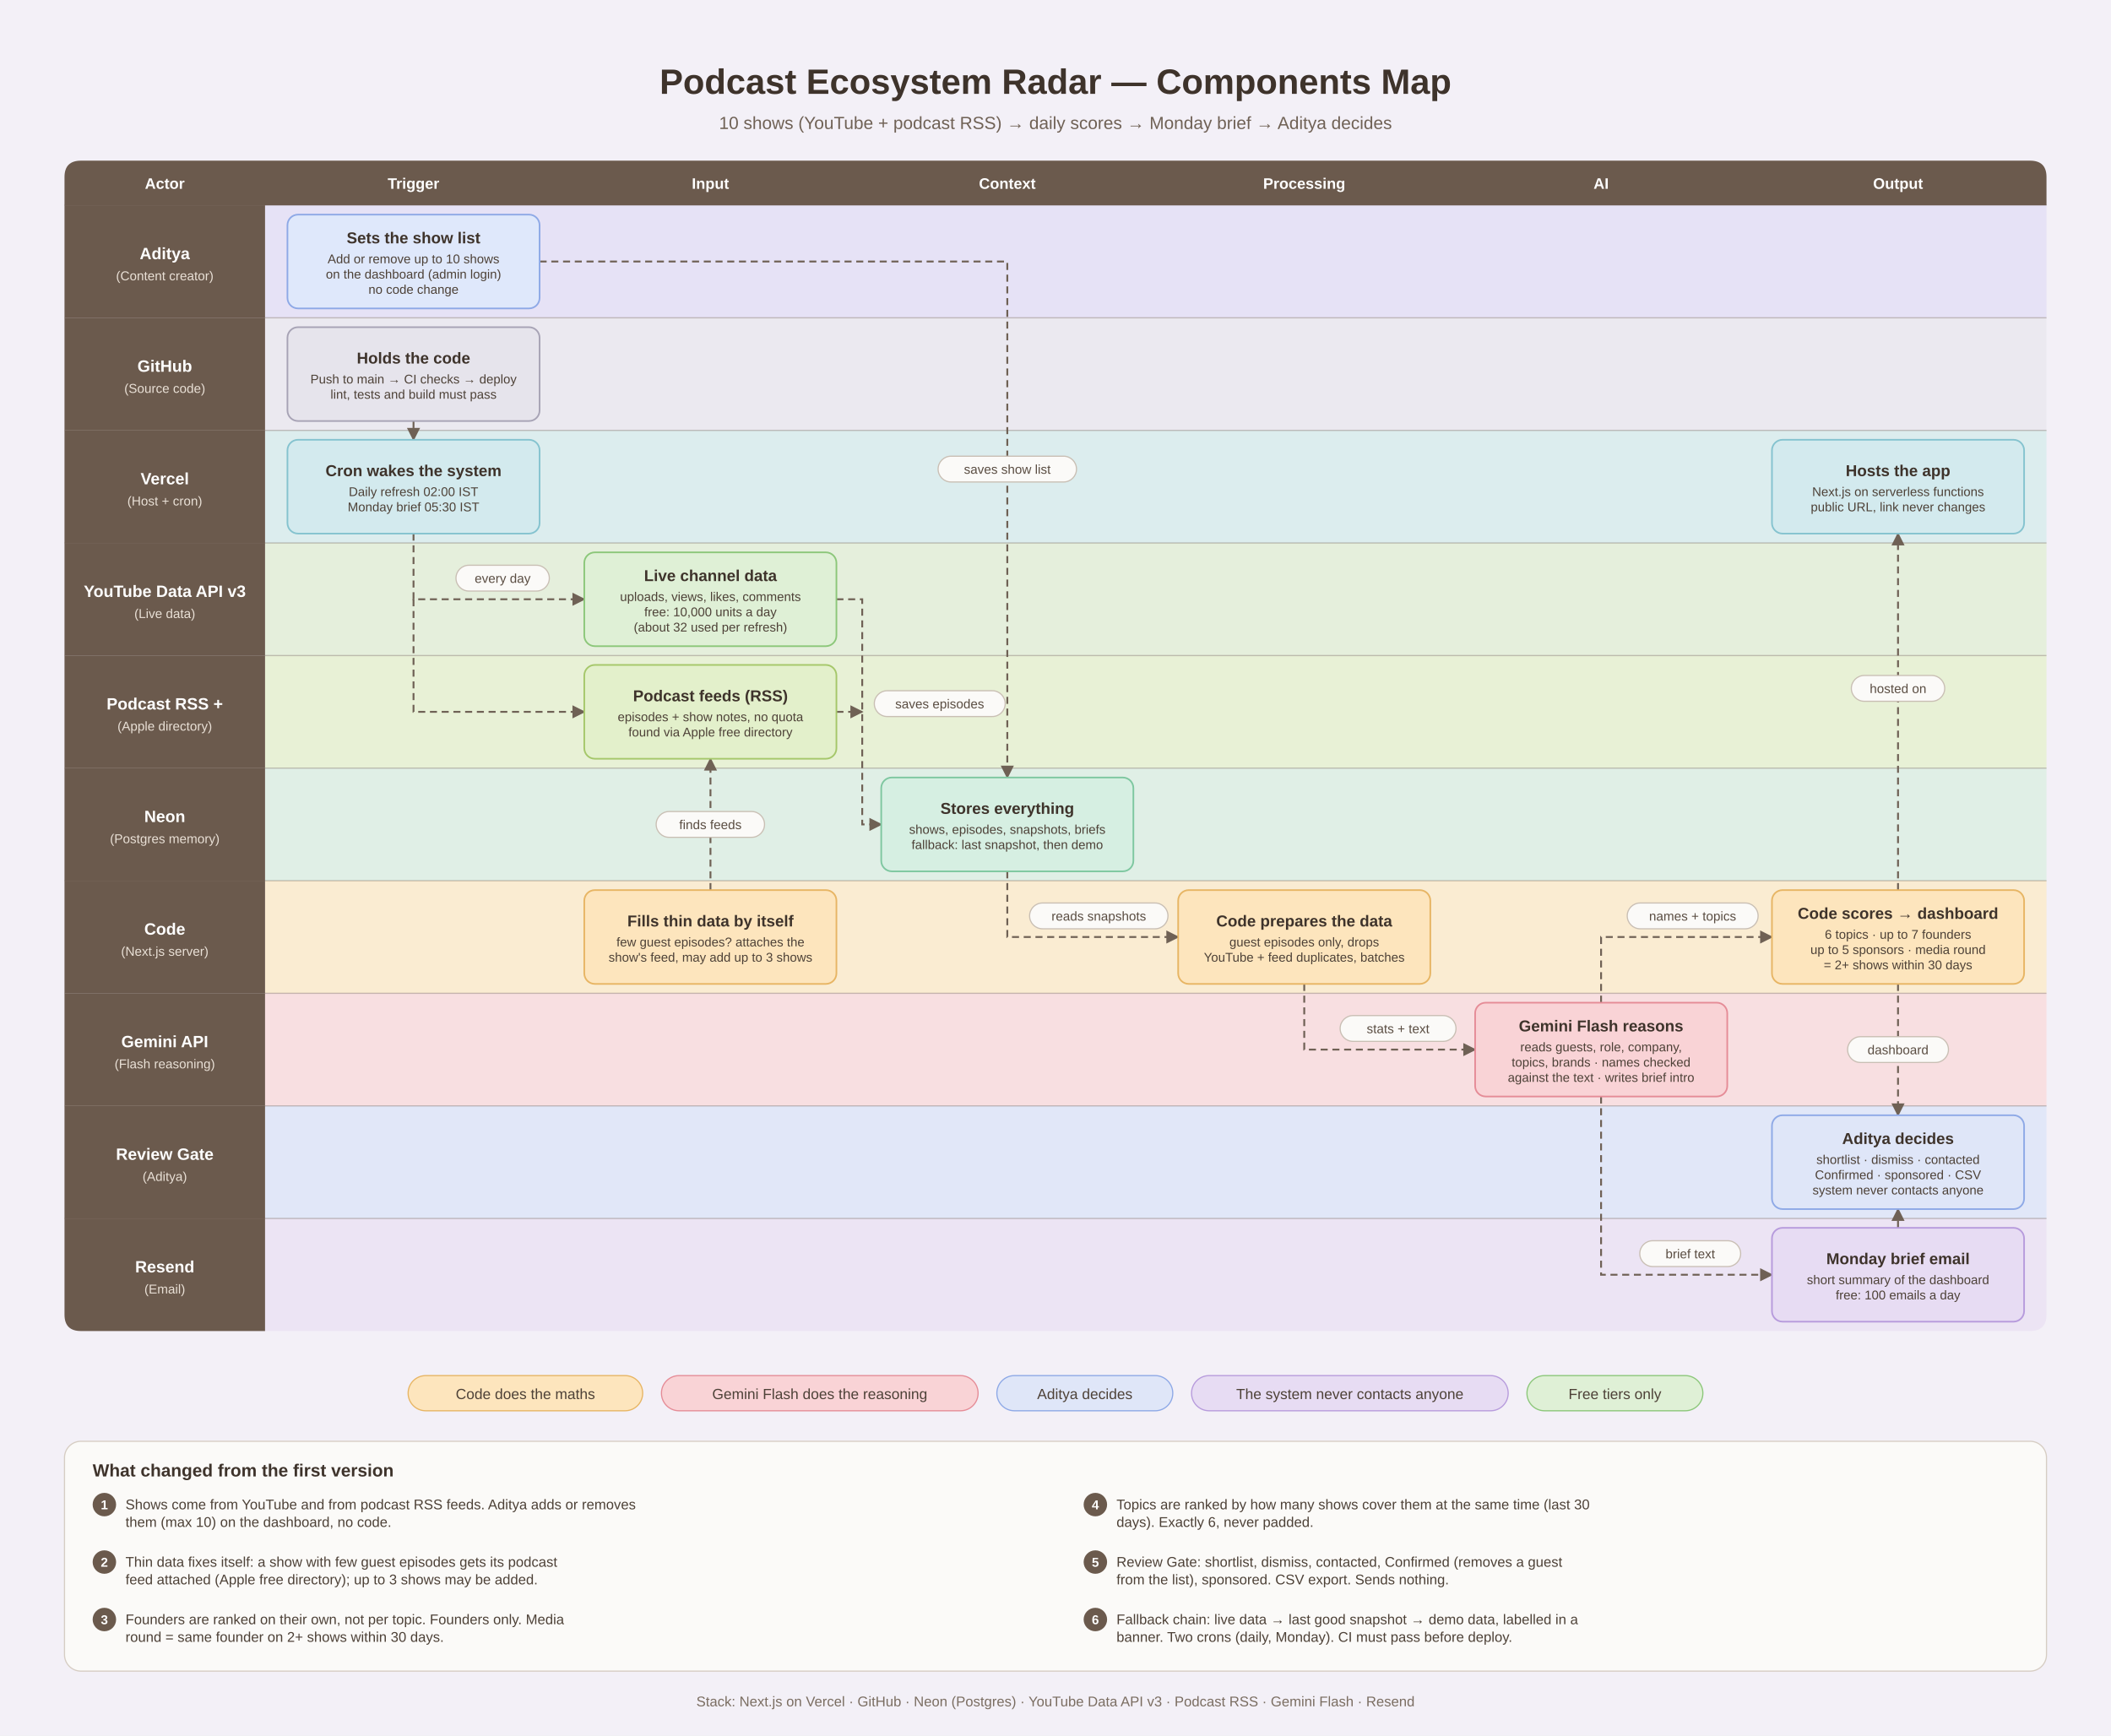
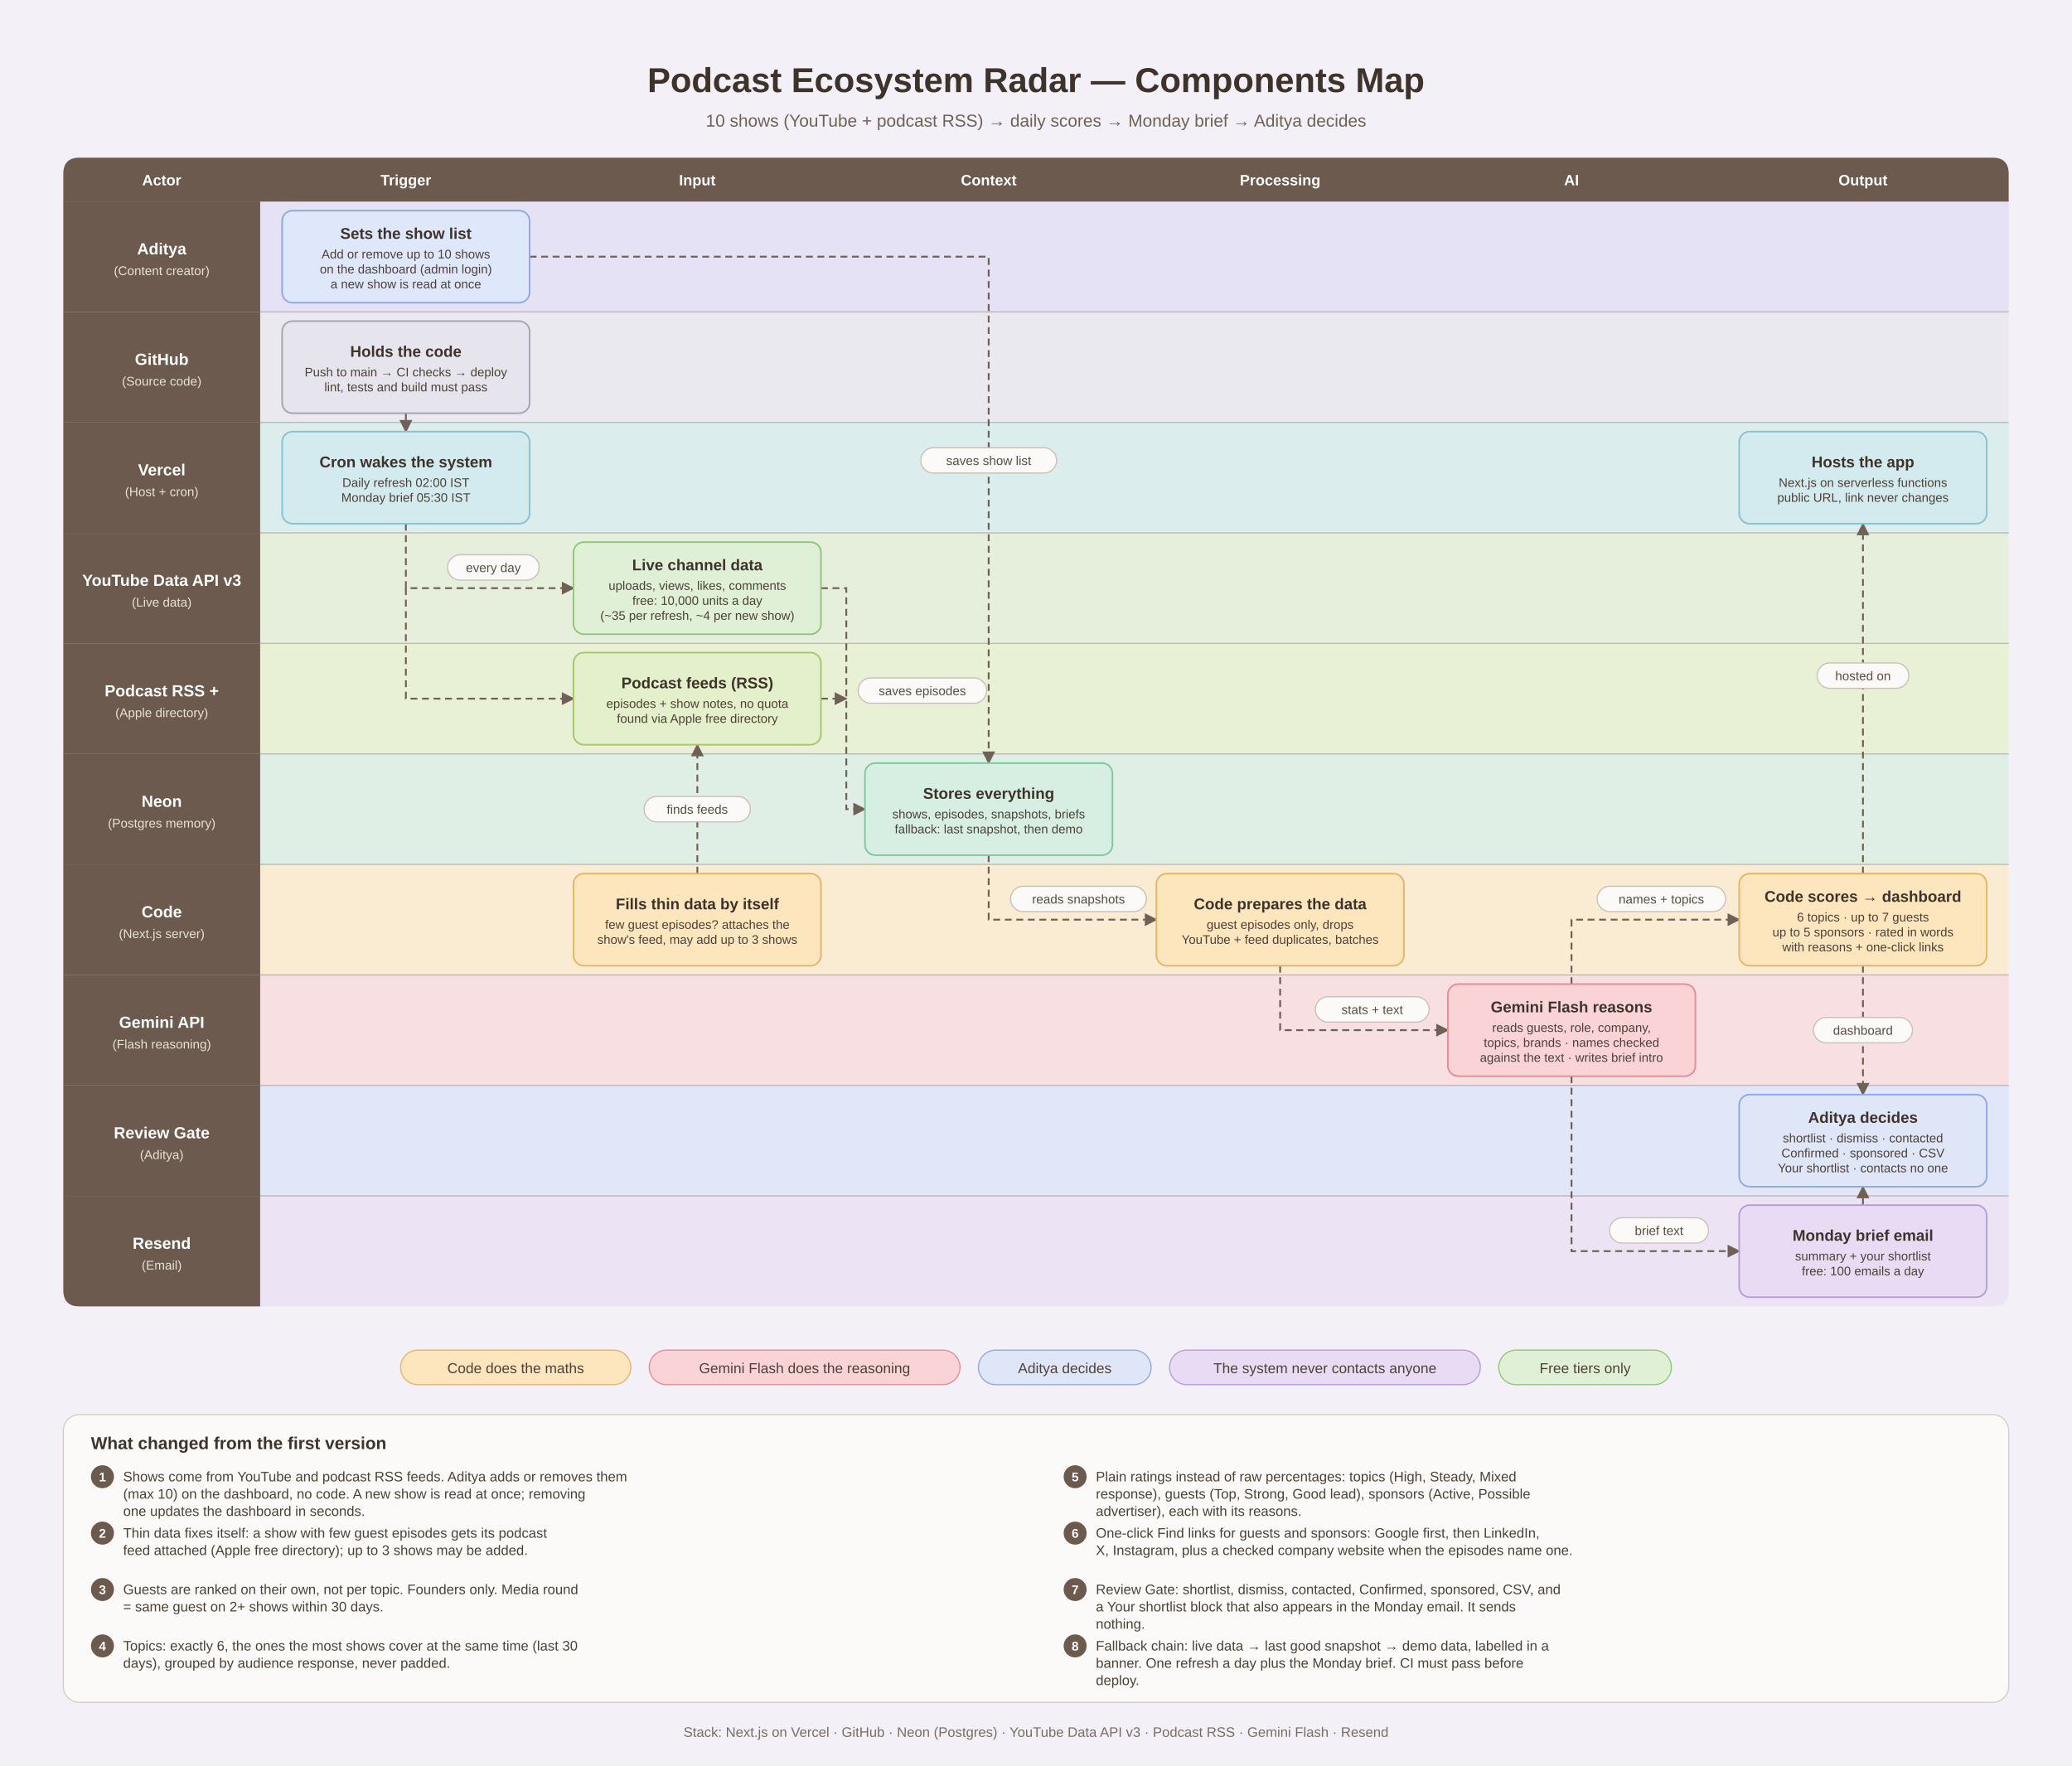
- <svg xmlns="http://www.w3.org/2000/svg" viewBox="0 0 1800 1480" width="1800" height="1480" font-family="'Segoe UI', 'DM Sans', Arial, sans-serif">
+ <svg xmlns="http://www.w3.org/2000/svg" viewBox="0 0 1800 1534" width="1800" height="1534" font-family="'Segoe UI', 'DM Sans', Arial, sans-serif">
  <defs>
    <marker id="ah" viewBox="0 0 10 10" refX="9" refY="5" markerWidth="7" markerHeight="7" orient="auto">
      <path d="M0 0 L10 5 L0 10 z" fill="#6f6155" />
    </marker>
  </defs>
-   <rect width="1800" height="1480" fill="#f3f0f7" />
+   <rect width="1800" height="1534" fill="#f3f0f7" />
  <text x="900.0" y="80" text-anchor="middle" font-size="30" font-weight="700" fill="#3e332b">Podcast Ecosystem Radar — Components Map</text>
  <text x="900.0" y="110" text-anchor="middle" font-size="15" fill="#6f6155">10 shows (YouTube + podcast RSS) → daily scores → Monday brief → Aditya decides</text>
  <path d="M69 137 H1731 Q1745 137 1745 151 V175 H55 V151 Q55 137 69 137 Z" fill="#6b5a4d" />
  <text x="140.5" y="161" text-anchor="middle" font-size="13" font-weight="700" fill="#fff">Actor</text>
  <text x="352.583" y="161" text-anchor="middle" font-size="13" font-weight="700" fill="#fff">Trigger</text>
  <text x="605.75" y="161" text-anchor="middle" font-size="13" font-weight="700" fill="#fff">Input</text>
  <text x="858.917" y="161" text-anchor="middle" font-size="13" font-weight="700" fill="#fff">Context</text>
  <text x="1112.083" y="161" text-anchor="middle" font-size="13" font-weight="700" fill="#fff">Processing</text>
  <text x="1365.25" y="161" text-anchor="middle" font-size="13" font-weight="700" fill="#fff">AI</text>
  <text x="1618.417" y="161" text-anchor="middle" font-size="13" font-weight="700" fill="#fff">Output</text>
  <rect x="226" y="175" width="1519" height="96" fill="#e6e2f6" />
  <rect x="55" y="175" width="171" height="96" fill="#6b5a4d" />
  <line x1="55" y1="175" x2="1745" y2="175" stroke="rgba(107,90,77,0.35)" stroke-width="1" />
  <text x="140.5" y="221.0" text-anchor="middle" font-size="14" font-weight="700" fill="#fff">Aditya</text>
  <text x="140.5" y="239.0" text-anchor="middle" font-size="11" fill="#e9e0d6">(Content creator)</text>
  <rect x="226" y="271" width="1519" height="96" fill="#ebe9f0" />
  <rect x="55" y="271" width="171" height="96" fill="#6b5a4d" />
  <line x1="55" y1="271" x2="1745" y2="271" stroke="rgba(107,90,77,0.35)" stroke-width="1" />
  <text x="140.5" y="317.0" text-anchor="middle" font-size="14" font-weight="700" fill="#fff">GitHub</text>
  <text x="140.5" y="335.0" text-anchor="middle" font-size="11" fill="#e9e0d6">(Source code)</text>
  <rect x="226" y="367" width="1519" height="96" fill="#dcedee" />
  <rect x="55" y="367" width="171" height="96" fill="#6b5a4d" />
  <line x1="55" y1="367" x2="1745" y2="367" stroke="rgba(107,90,77,0.35)" stroke-width="1" />
  <text x="140.5" y="413.0" text-anchor="middle" font-size="14" font-weight="700" fill="#fff">Vercel</text>
  <text x="140.5" y="431.0" text-anchor="middle" font-size="11" fill="#e9e0d6">(Host + cron)</text>
  <rect x="226" y="463" width="1519" height="96" fill="#e5efdc" />
  <rect x="55" y="463" width="171" height="96" fill="#6b5a4d" />
  <line x1="55" y1="463" x2="1745" y2="463" stroke="rgba(107,90,77,0.35)" stroke-width="1" />
  <text x="140.5" y="509.0" text-anchor="middle" font-size="14" font-weight="700" fill="#fff">YouTube Data API v3</text>
  <text x="140.5" y="527.0" text-anchor="middle" font-size="11" fill="#e9e0d6">(Live data)</text>
  <rect x="226" y="559" width="1519" height="96" fill="#e8f1d6" />
  <rect x="55" y="559" width="171" height="96" fill="#6b5a4d" />
  <line x1="55" y1="559" x2="1745" y2="559" stroke="rgba(107,90,77,0.35)" stroke-width="1" />
  <text x="140.5" y="605.0" text-anchor="middle" font-size="14" font-weight="700" fill="#fff">Podcast RSS +</text>
  <text x="140.5" y="623.0" text-anchor="middle" font-size="11" fill="#e9e0d6">(Apple directory)</text>
  <rect x="226" y="655" width="1519" height="96" fill="#e0efe6" />
  <rect x="55" y="655" width="171" height="96" fill="#6b5a4d" />
  <line x1="55" y1="655" x2="1745" y2="655" stroke="rgba(107,90,77,0.35)" stroke-width="1" />
  <text x="140.5" y="701.0" text-anchor="middle" font-size="14" font-weight="700" fill="#fff">Neon</text>
  <text x="140.5" y="719.0" text-anchor="middle" font-size="11" fill="#e9e0d6">(Postgres memory)</text>
  <rect x="226" y="751" width="1519" height="96" fill="#faecd2" />
  <rect x="55" y="751" width="171" height="96" fill="#6b5a4d" />
  <line x1="55" y1="751" x2="1745" y2="751" stroke="rgba(107,90,77,0.35)" stroke-width="1" />
  <text x="140.5" y="797.0" text-anchor="middle" font-size="14" font-weight="700" fill="#fff">Code</text>
  <text x="140.5" y="815.0" text-anchor="middle" font-size="11" fill="#e9e0d6">(Next.js server)</text>
  <rect x="226" y="847" width="1519" height="96" fill="#f8dfe1" />
  <rect x="55" y="847" width="171" height="96" fill="#6b5a4d" />
  <line x1="55" y1="847" x2="1745" y2="847" stroke="rgba(107,90,77,0.35)" stroke-width="1" />
  <text x="140.5" y="893.0" text-anchor="middle" font-size="14" font-weight="700" fill="#fff">Gemini API</text>
  <text x="140.5" y="911.0" text-anchor="middle" font-size="11" fill="#e9e0d6">(Flash reasoning)</text>
  <rect x="226" y="943" width="1519" height="96" fill="#e1e7f8" />
  <rect x="55" y="943" width="171" height="96" fill="#6b5a4d" />
  <line x1="55" y1="943" x2="1745" y2="943" stroke="rgba(107,90,77,0.35)" stroke-width="1" />
  <text x="140.5" y="989.0" text-anchor="middle" font-size="14" font-weight="700" fill="#fff">Review Gate</text>
  <text x="140.5" y="1007.0" text-anchor="middle" font-size="11" fill="#e9e0d6">(Aditya)</text>
  <path d="M226 1039 H1745 V1121 Q1745 1135 1731 1135 H226 Z" fill="#ece4f4" />
  <path d="M55 1039 H226 V1135 H69 Q55 1135 55 1121 Z" fill="#6b5a4d" />
  <line x1="55" y1="1039" x2="1745" y2="1039" stroke="rgba(107,90,77,0.35)" stroke-width="1" />
  <text x="140.5" y="1085.0" text-anchor="middle" font-size="14" font-weight="700" fill="#fff">Resend</text>
  <text x="140.5" y="1103.0" text-anchor="middle" font-size="11" fill="#e9e0d6">(Email)</text>
  <path d="M460.1 223.0 L858.9 223.0 L858.9 663.0" fill="none" stroke="#6f6155" stroke-width="1.6" stroke-dasharray="6 4" marker-end="url(#ah)" />
  <rect x="799.9" y="389" width="118.0" height="22" rx="11" fill="#fbfaf8" stroke="#c9bfb4" />
  <text x="858.917" y="404" text-anchor="middle" font-size="11" fill="#5a4d42">saves show list</text>
  <path d="M352.6 359.0 L352.6 375.0" fill="none" stroke="#6f6155" stroke-width="1.6" stroke-dasharray="6 4" marker-end="url(#ah)" />
  <path d="M352.6 455.0 L352.6 511.0 L498.2 511.0" fill="none" stroke="#6f6155" stroke-width="1.6" stroke-dasharray="6 4" marker-end="url(#ah)" />
  <rect x="388.8" y="482.0" width="79.6" height="22" rx="11" fill="#fbfaf8" stroke="#c9bfb4" />
  <text x="428.583" y="497.0" text-anchor="middle" font-size="11" fill="#5a4d42">every day</text>
  <path d="M352.6 511.0 L352.6 607.0 L498.2 607.0" fill="none" stroke="#6f6155" stroke-width="1.6" stroke-dasharray="6 4" marker-end="url(#ah)" />
  <path d="M713.2 511.0 L735.2 511.0 L735.2 703.0 L751.4 703.0" fill="none" stroke="#6f6155" stroke-width="1.6" stroke-dasharray="6 4" marker-end="url(#ah)" />
  <rect x="745.5" y="589" width="111.6" height="22" rx="11" fill="#fbfaf8" stroke="#c9bfb4" />
  <text x="801.25" y="604" text-anchor="middle" font-size="11" fill="#5a4d42">saves episodes</text>
  <path d="M713.2 607.0 L735.2 607.0" fill="none" stroke="#6f6155" stroke-width="1.6" stroke-dasharray="6 4" marker-end="url(#ah)" />
  <path d="M605.8 759.0 L605.8 647.0" fill="none" stroke="#6f6155" stroke-width="1.6" stroke-dasharray="6 4" marker-end="url(#ah)" />
  <rect x="559.5" y="692.0" width="92.4" height="22" rx="11" fill="#fbfaf8" stroke="#c9bfb4" />
  <text x="605.75" y="707.0" text-anchor="middle" font-size="11" fill="#5a4d42">finds feeds</text>
  <path d="M858.9 743.0 L858.9 799.0 L1004.6 799.0" fill="none" stroke="#6f6155" stroke-width="1.6" stroke-dasharray="6 4" marker-end="url(#ah)" />
  <rect x="877.9" y="770.0" width="118.0" height="22" rx="11" fill="#fbfaf8" stroke="#c9bfb4" />
  <text x="936.917" y="785.0" text-anchor="middle" font-size="11" fill="#5a4d42">reads snapshots</text>
  <path d="M1112.1 839.0 L1112.1 895.0 L1257.8 895.0" fill="none" stroke="#6f6155" stroke-width="1.6" stroke-dasharray="6 4" marker-end="url(#ah)" />
  <rect x="1142.7" y="866.0" width="98.8" height="22" rx="11" fill="#fbfaf8" stroke="#c9bfb4" />
  <text x="1192.083" y="881.0" text-anchor="middle" font-size="11" fill="#5a4d42">stats + text</text>
  <path d="M1365.2 855.0 L1365.2 799.0 L1510.9 799.0" fill="none" stroke="#6f6155" stroke-width="1.6" stroke-dasharray="6 4" marker-end="url(#ah)" />
  <rect x="1387.5" y="770.0" width="111.6" height="22" rx="11" fill="#fbfaf8" stroke="#c9bfb4" />
  <text x="1443.25" y="785.0" text-anchor="middle" font-size="11" fill="#5a4d42">names + topics</text>
  <path d="M1618.4 759.0 L1618.4 455.0" fill="none" stroke="#6f6155" stroke-width="1.6" stroke-dasharray="6 4" marker-end="url(#ah)" />
  <rect x="1578.6" y="576.0" width="79.6" height="22" rx="11" fill="#fbfaf8" stroke="#c9bfb4" />
  <text x="1618.417" y="591.0" text-anchor="middle" font-size="11" fill="#5a4d42">hosted on</text>
  <path d="M1618.4 839.0 L1618.4 843.0 L1618.4 951.0" fill="none" stroke="#6f6155" stroke-width="1.6" stroke-dasharray="6 4" marker-end="url(#ah)" />
  <rect x="1575.4" y="884.0" width="86" height="22" rx="11" fill="#fbfaf8" stroke="#c9bfb4" />
  <text x="1618.4" y="899.0" text-anchor="middle" font-size="11" fill="#5a4d42">dashboard</text>
  <path d="M1365.2 935.0 L1365.2 1087.0 L1510.9 1087.0" fill="none" stroke="#6f6155" stroke-width="1.6" stroke-dasharray="6 4" marker-end="url(#ah)" />
  <rect x="1398.2" y="1058.0" width="86.0" height="22" rx="11" fill="#fbfaf8" stroke="#c9bfb4" />
  <text x="1441.25" y="1073.0" text-anchor="middle" font-size="11" fill="#5a4d42">brief text</text>
  <path d="M1618.4 1047.0 L1618.4 1031.0" fill="none" stroke="#6f6155" stroke-width="1.6" stroke-dasharray="6 4" marker-end="url(#ah)" />
  <rect x="245.1" y="183" width="215" height="80" rx="9" fill="#dfe8fb" stroke="#8ea9e6" stroke-width="1.4" />
  <text x="352.6" y="207.5" text-anchor="middle" font-size="13.5" font-weight="700" fill="#3e332b">Sets the show list</text>
  <text x="352.6" y="224.5" text-anchor="middle" font-size="10.8" fill="#4d4137">Add or remove up to 10 shows</text>
  <text x="352.6" y="237.5" text-anchor="middle" font-size="10.8" fill="#4d4137">on the dashboard (admin login)</text>
-   <text x="352.6" y="250.5" text-anchor="middle" font-size="10.8" fill="#4d4137">no code change</text>
+   <text x="352.6" y="250.5" text-anchor="middle" font-size="10.8" fill="#4d4137">a new show is read at once</text>
  <rect x="245.1" y="279" width="215" height="80" rx="9" fill="#e6e4ec" stroke="#a7a3b5" stroke-width="1.4" />
  <text x="352.6" y="310.0" text-anchor="middle" font-size="13.5" font-weight="700" fill="#3e332b">Holds the code</text>
  <text x="352.6" y="327.0" text-anchor="middle" font-size="10.8" fill="#4d4137">Push to main → CI checks → deploy</text>
  <text x="352.6" y="340.0" text-anchor="middle" font-size="10.8" fill="#4d4137">lint, tests and build must pass</text>
  <rect x="245.1" y="375" width="215" height="80" rx="9" fill="#d3eaee" stroke="#85c3cf" stroke-width="1.4" />
  <text x="352.6" y="406.0" text-anchor="middle" font-size="13.5" font-weight="700" fill="#3e332b">Cron wakes the system</text>
  <text x="352.6" y="423.0" text-anchor="middle" font-size="10.8" fill="#4d4137">Daily refresh 02:00 IST</text>
  <text x="352.6" y="436.0" text-anchor="middle" font-size="10.8" fill="#4d4137">Monday brief 05:30 IST</text>
  <rect x="1510.9" y="375" width="215" height="80" rx="9" fill="#d3eaee" stroke="#85c3cf" stroke-width="1.4" />
  <text x="1618.4" y="406.0" text-anchor="middle" font-size="13.5" font-weight="700" fill="#3e332b">Hosts the app</text>
  <text x="1618.4" y="423.0" text-anchor="middle" font-size="10.8" fill="#4d4137">Next.js on serverless functions</text>
  <text x="1618.4" y="436.0" text-anchor="middle" font-size="10.8" fill="#4d4137">public URL, link never changes</text>
  <rect x="498.2" y="471" width="215" height="80" rx="9" fill="#dff0d6" stroke="#8cc77a" stroke-width="1.4" />
  <text x="605.8" y="495.5" text-anchor="middle" font-size="13.5" font-weight="700" fill="#3e332b">Live channel data</text>
  <text x="605.8" y="512.5" text-anchor="middle" font-size="10.8" fill="#4d4137">uploads, views, likes, comments</text>
  <text x="605.8" y="525.5" text-anchor="middle" font-size="10.8" fill="#4d4137">free: 10,000 units a day</text>
-   <text x="605.8" y="538.5" text-anchor="middle" font-size="10.8" fill="#4d4137">(about 32 used per refresh)</text>
+   <text x="605.8" y="538.5" text-anchor="middle" font-size="10.8" fill="#4d4137">(~35 per refresh, ~4 per new show)</text>
  <rect x="498.2" y="567" width="215" height="80" rx="9" fill="#e3f0cb" stroke="#a5c76a" stroke-width="1.4" />
  <text x="605.8" y="598.0" text-anchor="middle" font-size="13.5" font-weight="700" fill="#3e332b">Podcast feeds (RSS)</text>
  <text x="605.8" y="615.0" text-anchor="middle" font-size="10.8" fill="#4d4137">episodes + show notes, no quota</text>
  <text x="605.8" y="628.0" text-anchor="middle" font-size="10.8" fill="#4d4137">found via Apple free directory</text>
  <rect x="751.4" y="663" width="215" height="80" rx="9" fill="#d6efe2" stroke="#7ec7a0" stroke-width="1.4" />
  <text x="858.9" y="694.0" text-anchor="middle" font-size="13.5" font-weight="700" fill="#3e332b">Stores everything</text>
  <text x="858.9" y="711.0" text-anchor="middle" font-size="10.8" fill="#4d4137">shows, episodes, snapshots, briefs</text>
  <text x="858.9" y="724.0" text-anchor="middle" font-size="10.8" fill="#4d4137">fallback: last snapshot, then demo</text>
  <rect x="498.2" y="759" width="215" height="80" rx="9" fill="#fde5bd" stroke="#e7b564" stroke-width="1.4" />
  <text x="605.8" y="790.0" text-anchor="middle" font-size="13.5" font-weight="700" fill="#3e332b">Fills thin data by itself</text>
  <text x="605.8" y="807.0" text-anchor="middle" font-size="10.8" fill="#4d4137">few guest episodes? attaches the</text>
  <text x="605.8" y="820.0" text-anchor="middle" font-size="10.8" fill="#4d4137">show's feed, may add up to 3 shows</text>
  <rect x="1004.6" y="759" width="215" height="80" rx="9" fill="#fde5bd" stroke="#e7b564" stroke-width="1.4" />
  <text x="1112.1" y="790.0" text-anchor="middle" font-size="13.5" font-weight="700" fill="#3e332b">Code prepares the data</text>
  <text x="1112.1" y="807.0" text-anchor="middle" font-size="10.8" fill="#4d4137">guest episodes only, drops</text>
  <text x="1112.1" y="820.0" text-anchor="middle" font-size="10.8" fill="#4d4137">YouTube + feed duplicates, batches</text>
  <rect x="1257.8" y="855" width="215" height="80" rx="9" fill="#f9d3d6" stroke="#e58c97" stroke-width="1.4" />
  <text x="1365.2" y="879.5" text-anchor="middle" font-size="13.5" font-weight="700" fill="#3e332b">Gemini Flash reasons</text>
  <text x="1365.2" y="896.5" text-anchor="middle" font-size="10.8" fill="#4d4137">reads guests, role, company,</text>
  <text x="1365.2" y="909.5" text-anchor="middle" font-size="10.8" fill="#4d4137">topics, brands · names checked</text>
  <text x="1365.2" y="922.5" text-anchor="middle" font-size="10.8" fill="#4d4137">against the text · writes brief intro</text>
  <rect x="1510.9" y="759" width="215" height="80" rx="9" fill="#fde5bd" stroke="#e7b564" stroke-width="1.4" />
  <text x="1618.4" y="783.5" text-anchor="middle" font-size="13.5" font-weight="700" fill="#3e332b">Code scores → dashboard</text>
-   <text x="1618.4" y="800.5" text-anchor="middle" font-size="10.8" fill="#4d4137">6 topics · up to 7 founders</text>
-   <text x="1618.4" y="813.5" text-anchor="middle" font-size="10.8" fill="#4d4137">up to 5 sponsors · media round</text>
-   <text x="1618.4" y="826.5" text-anchor="middle" font-size="10.8" fill="#4d4137">= 2+ shows within 30 days</text>
+   <text x="1618.4" y="800.5" text-anchor="middle" font-size="10.8" fill="#4d4137">6 topics · up to 7 guests</text>
+   <text x="1618.4" y="813.5" text-anchor="middle" font-size="10.8" fill="#4d4137">up to 5 sponsors · rated in words</text>
+   <text x="1618.4" y="826.5" text-anchor="middle" font-size="10.8" fill="#4d4137">with reasons + one-click links</text>
  <rect x="1510.9" y="951" width="215" height="80" rx="9" fill="#dfe6f8" stroke="#8ea9e6" stroke-width="1.4" />
  <text x="1618.4" y="975.5" text-anchor="middle" font-size="13.5" font-weight="700" fill="#3e332b">Aditya decides</text>
  <text x="1618.4" y="992.5" text-anchor="middle" font-size="10.8" fill="#4d4137">shortlist · dismiss · contacted</text>
  <text x="1618.4" y="1005.5" text-anchor="middle" font-size="10.8" fill="#4d4137">Confirmed · sponsored · CSV</text>
-   <text x="1618.4" y="1018.5" text-anchor="middle" font-size="10.8" fill="#4d4137">system never contacts anyone</text>
+   <text x="1618.4" y="1018.5" text-anchor="middle" font-size="10.8" fill="#4d4137">Your shortlist · contacts no one</text>
  <rect x="1510.9" y="1047" width="215" height="80" rx="9" fill="#e7dcf3" stroke="#b79bdc" stroke-width="1.4" />
  <text x="1618.4" y="1078.0" text-anchor="middle" font-size="13.5" font-weight="700" fill="#3e332b">Monday brief email</text>
-   <text x="1618.4" y="1095.0" text-anchor="middle" font-size="10.8" fill="#4d4137">short summary of the dashboard</text>
+   <text x="1618.4" y="1095.0" text-anchor="middle" font-size="10.8" fill="#4d4137">summary + your shortlist</text>
  <text x="1618.4" y="1108.0" text-anchor="middle" font-size="10.8" fill="#4d4137">free: 100 emails a day</text>
  <rect x="348.0" y="1173" width="200" height="30" rx="15" fill="#fde5bd" stroke="#e7b564" />
  <text x="448.0" y="1193" text-anchor="middle" font-size="12.5" fill="#4d4137">Code does the maths</text>
  <rect x="564.0" y="1173" width="270" height="30" rx="15" fill="#f9d3d6" stroke="#e58c97" />
  <text x="699.0" y="1193" text-anchor="middle" font-size="12.5" fill="#4d4137">Gemini Flash does the reasoning</text>
  <rect x="850.0" y="1173" width="150" height="30" rx="15" fill="#dfe6f8" stroke="#8ea9e6" />
  <text x="925.0" y="1193" text-anchor="middle" font-size="12.5" fill="#4d4137">Aditya decides</text>
  <rect x="1016.0" y="1173" width="270" height="30" rx="15" fill="#e7dcf3" stroke="#b79bdc" />
  <text x="1151.0" y="1193" text-anchor="middle" font-size="12.5" fill="#4d4137">The system never contacts anyone</text>
  <rect x="1302.0" y="1173" width="150" height="30" rx="15" fill="#dff0d6" stroke="#8cc77a" />
  <text x="1377.0" y="1193" text-anchor="middle" font-size="12.5" fill="#4d4137">Free tiers only</text>
-   <rect x="55" y="1229" width="1690" height="196" rx="14" fill="#fbfaf8" stroke="#d6cdc3" />
+   <rect x="55" y="1229" width="1690" height="250" rx="14" fill="#fbfaf8" stroke="#d6cdc3" />
  <text x="79" y="1259" font-size="15" font-weight="700" fill="#3e332b">What changed from the first version</text>
  <circle cx="89" cy="1283" r="10" fill="#6b5a4d" />
  <text x="89" y="1287" text-anchor="middle" font-size="11" font-weight="700" fill="#fff">1</text>
-   <text x="107" y="1287" font-size="12" fill="#4d4137">Shows come from YouTube and from podcast RSS feeds. Aditya adds or removes</text>
-   <text x="107" y="1302" font-size="12" fill="#4d4137">them (max 10) on the dashboard, no code.</text>
+   <text x="107" y="1287" font-size="12" fill="#4d4137">Shows come from YouTube and podcast RSS feeds. Aditya adds or removes them</text>
+   <text x="107" y="1302" font-size="12" fill="#4d4137">(max 10) on the dashboard, no code. A new show is read at once; removing</text>
+   <text x="107" y="1317" font-size="12" fill="#4d4137">one updates the dashboard in seconds.</text>
  <circle cx="89" cy="1332" r="10" fill="#6b5a4d" />
  <text x="89" y="1336" text-anchor="middle" font-size="11" font-weight="700" fill="#fff">2</text>
  <text x="107" y="1336" font-size="12" fill="#4d4137">Thin data fixes itself: a show with few guest episodes gets its podcast</text>
  <text x="107" y="1351" font-size="12" fill="#4d4137">feed attached (Apple free directory); up to 3 shows may be added.</text>
  <circle cx="89" cy="1381" r="10" fill="#6b5a4d" />
  <text x="89" y="1385" text-anchor="middle" font-size="11" font-weight="700" fill="#fff">3</text>
-   <text x="107" y="1385" font-size="12" fill="#4d4137">Founders are ranked on their own, not per topic. Founders only. Media</text>
-   <text x="107" y="1400" font-size="12" fill="#4d4137">round = same founder on 2+ shows within 30 days.</text>
+   <text x="107" y="1385" font-size="12" fill="#4d4137">Guests are ranked on their own, not per topic. Founders only. Media round</text>
+   <text x="107" y="1400" font-size="12" fill="#4d4137">= same guest on 2+ shows within 30 days.</text>
+   <circle cx="89" cy="1430" r="10" fill="#6b5a4d" />
+   <text x="89" y="1434" text-anchor="middle" font-size="11" font-weight="700" fill="#fff">4</text>
+   <text x="107" y="1434" font-size="12" fill="#4d4137">Topics: exactly 6, the ones the most shows cover at the same time (last 30</text>
+   <text x="107" y="1449" font-size="12" fill="#4d4137">days), grouped by audience response, never padded.</text>
  <circle cx="934.0" cy="1283" r="10" fill="#6b5a4d" />
-   <text x="934.0" y="1287" text-anchor="middle" font-size="11" font-weight="700" fill="#fff">4</text>
-   <text x="952.0" y="1287" font-size="12" fill="#4d4137">Topics are ranked by how many shows cover them at the same time (last 30</text>
-   <text x="952.0" y="1302" font-size="12" fill="#4d4137">days). Exactly 6, never padded.</text>
+   <text x="934.0" y="1287" text-anchor="middle" font-size="11" font-weight="700" fill="#fff">5</text>
+   <text x="952.0" y="1287" font-size="12" fill="#4d4137">Plain ratings instead of raw percentages: topics (High, Steady, Mixed</text>
+   <text x="952.0" y="1302" font-size="12" fill="#4d4137">response), guests (Top, Strong, Good lead), sponsors (Active, Possible</text>
+   <text x="952.0" y="1317" font-size="12" fill="#4d4137">advertiser), each with its reasons.</text>
  <circle cx="934.0" cy="1332" r="10" fill="#6b5a4d" />
-   <text x="934.0" y="1336" text-anchor="middle" font-size="11" font-weight="700" fill="#fff">5</text>
-   <text x="952.0" y="1336" font-size="12" fill="#4d4137">Review Gate: shortlist, dismiss, contacted, Confirmed (removes a guest</text>
-   <text x="952.0" y="1351" font-size="12" fill="#4d4137">from the list), sponsored. CSV export. Sends nothing.</text>
+   <text x="934.0" y="1336" text-anchor="middle" font-size="11" font-weight="700" fill="#fff">6</text>
+   <text x="952.0" y="1336" font-size="12" fill="#4d4137">One-click Find links for guests and sponsors: Google first, then LinkedIn,</text>
+   <text x="952.0" y="1351" font-size="12" fill="#4d4137">X, Instagram, plus a checked company website when the episodes name one.</text>
  <circle cx="934.0" cy="1381" r="10" fill="#6b5a4d" />
-   <text x="934.0" y="1385" text-anchor="middle" font-size="11" font-weight="700" fill="#fff">6</text>
-   <text x="952.0" y="1385" font-size="12" fill="#4d4137">Fallback chain: live data → last good snapshot → demo data, labelled in a</text>
-   <text x="952.0" y="1400" font-size="12" fill="#4d4137">banner. Two crons (daily, Monday). CI must pass before deploy.</text>
-   <text x="900.0" y="1455" text-anchor="middle" font-size="12" fill="#7a6d61">Stack: Next.js on Vercel · GitHub · Neon (Postgres) · YouTube Data API v3 · Podcast RSS · Gemini Flash · Resend</text>
+   <text x="934.0" y="1385" text-anchor="middle" font-size="11" font-weight="700" fill="#fff">7</text>
+   <text x="952.0" y="1385" font-size="12" fill="#4d4137">Review Gate: shortlist, dismiss, contacted, Confirmed, sponsored, CSV, and</text>
+   <text x="952.0" y="1400" font-size="12" fill="#4d4137">a Your shortlist block that also appears in the Monday email. It sends</text>
+   <text x="952.0" y="1415" font-size="12" fill="#4d4137">nothing.</text>
+   <circle cx="934.0" cy="1430" r="10" fill="#6b5a4d" />
+   <text x="934.0" y="1434" text-anchor="middle" font-size="11" font-weight="700" fill="#fff">8</text>
+   <text x="952.0" y="1434" font-size="12" fill="#4d4137">Fallback chain: live data → last good snapshot → demo data, labelled in a</text>
+   <text x="952.0" y="1449" font-size="12" fill="#4d4137">banner. One refresh a day plus the Monday brief. CI must pass before</text>
+   <text x="952.0" y="1464" font-size="12" fill="#4d4137">deploy.</text>
+   <text x="900.0" y="1509" text-anchor="middle" font-size="12" fill="#7a6d61">Stack: Next.js on Vercel · GitHub · Neon (Postgres) · YouTube Data API v3 · Podcast RSS · Gemini Flash · Resend</text>
</svg>
